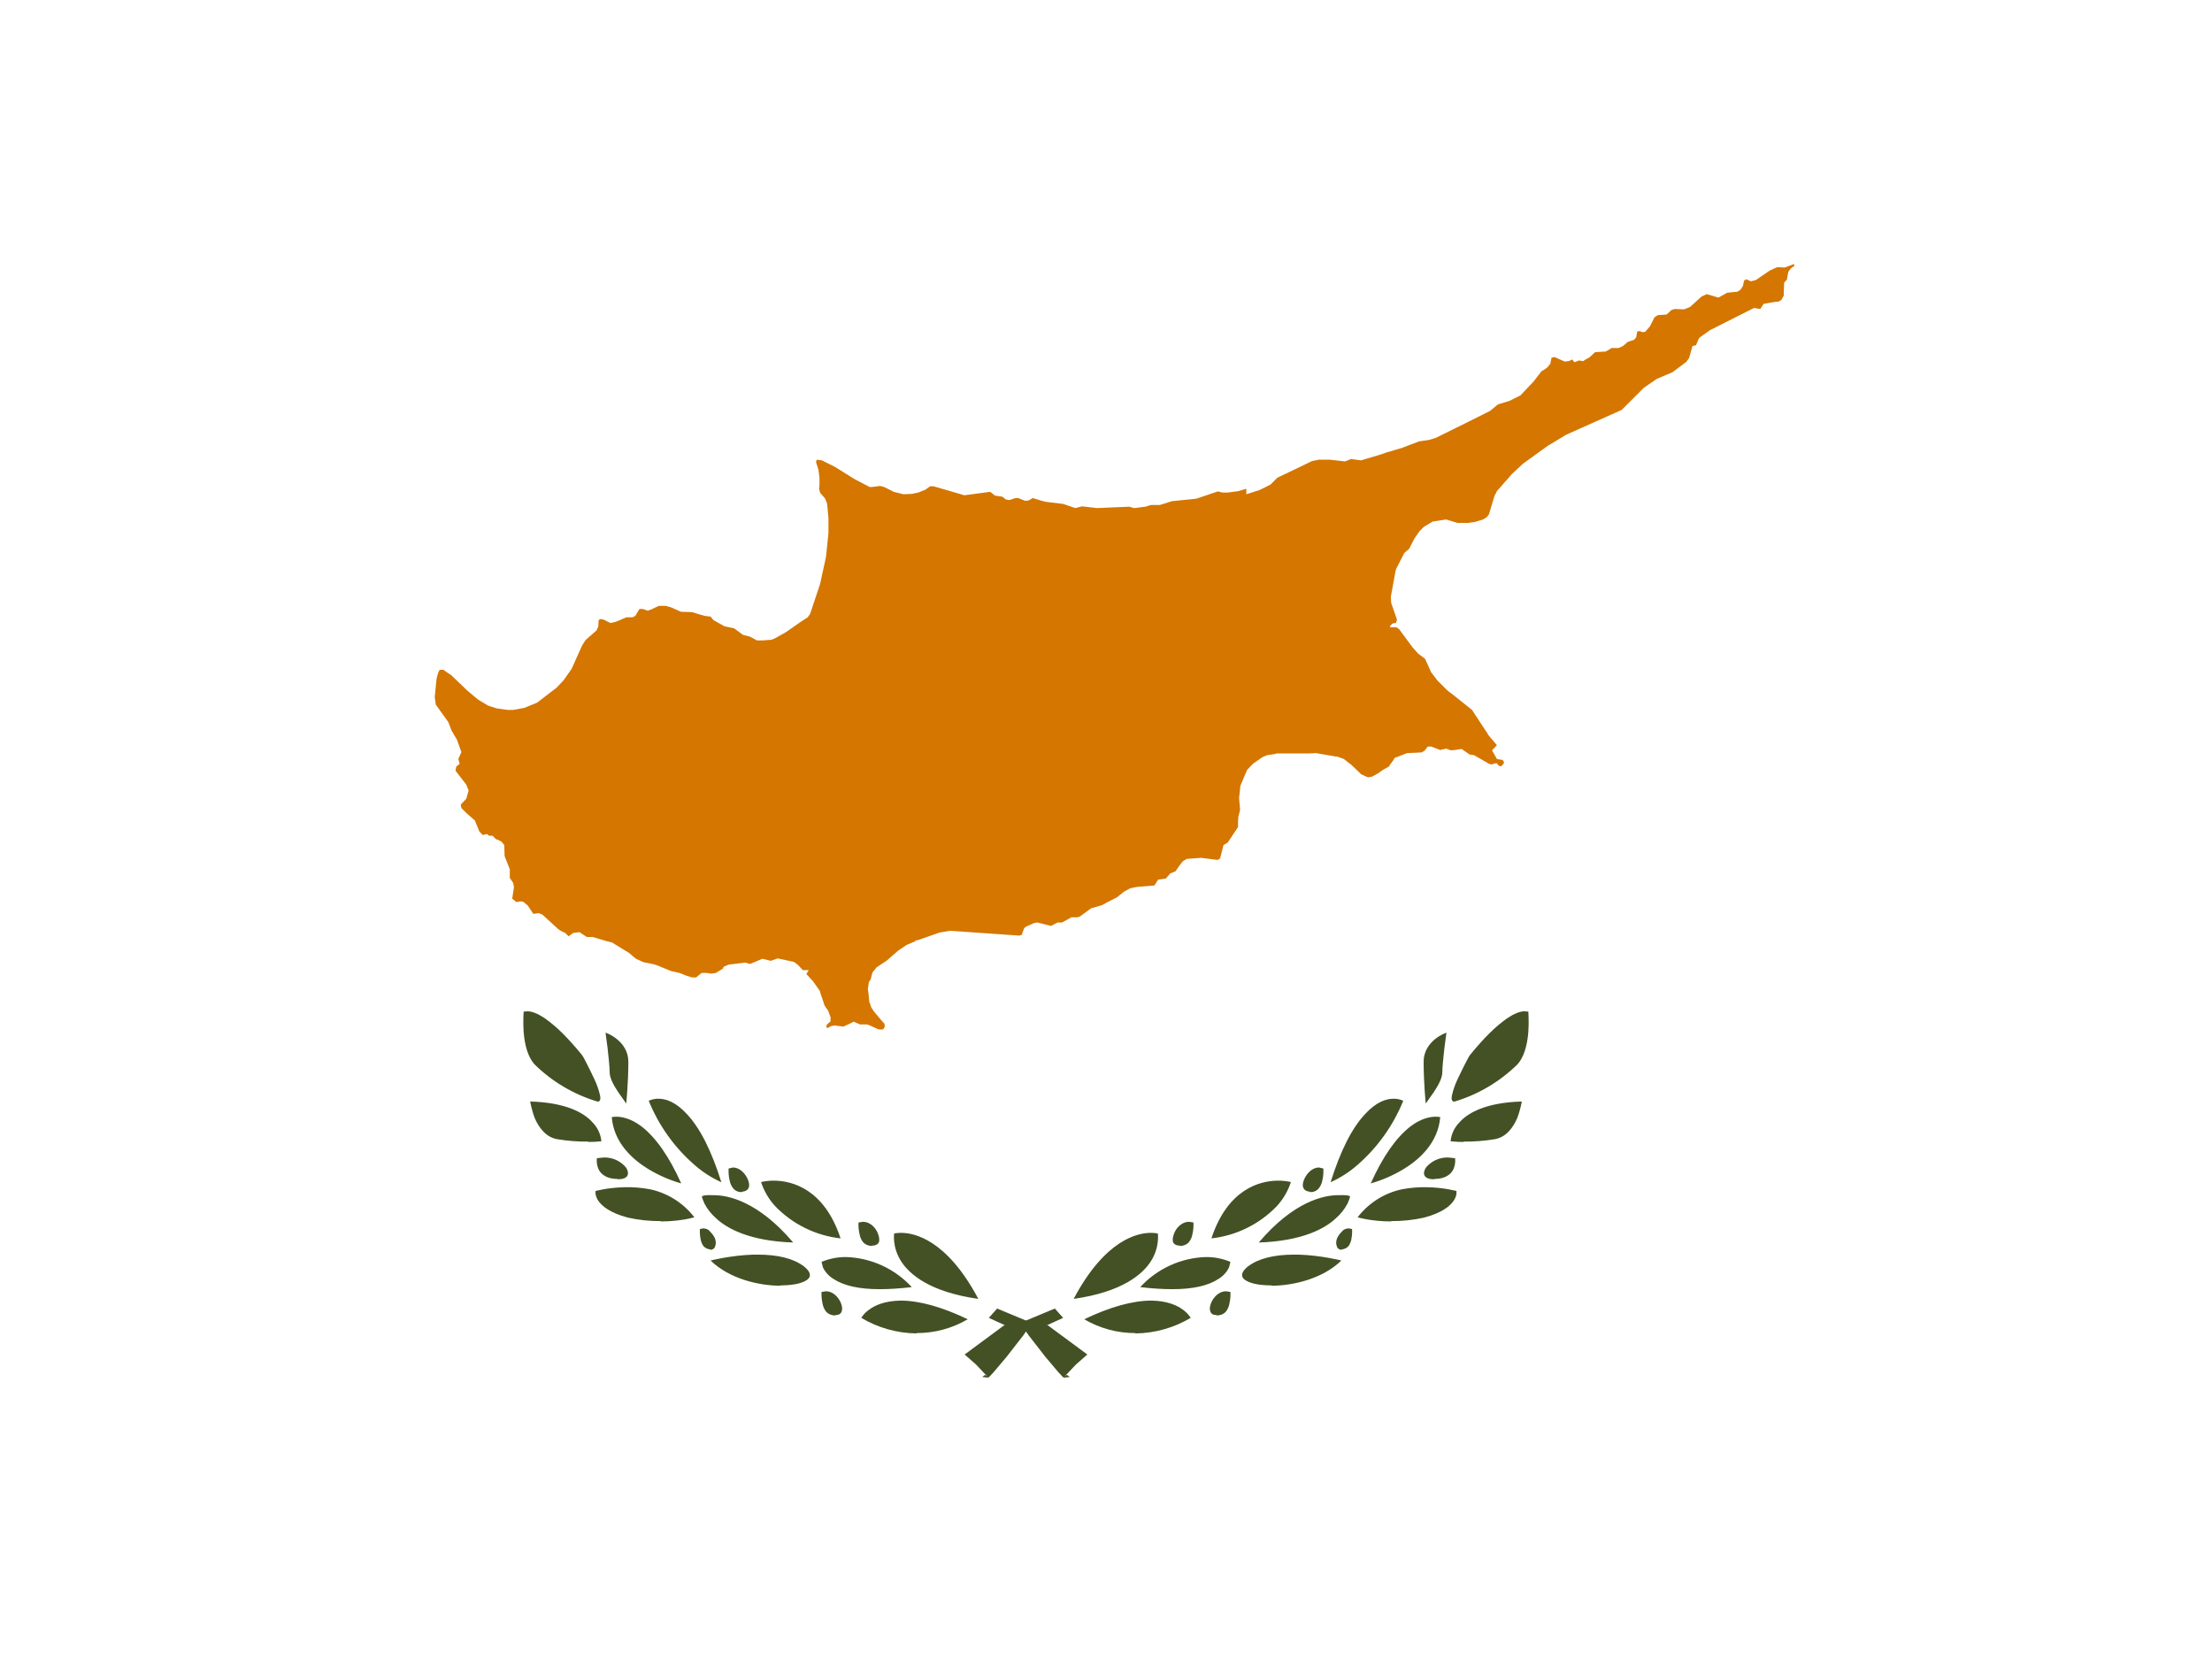
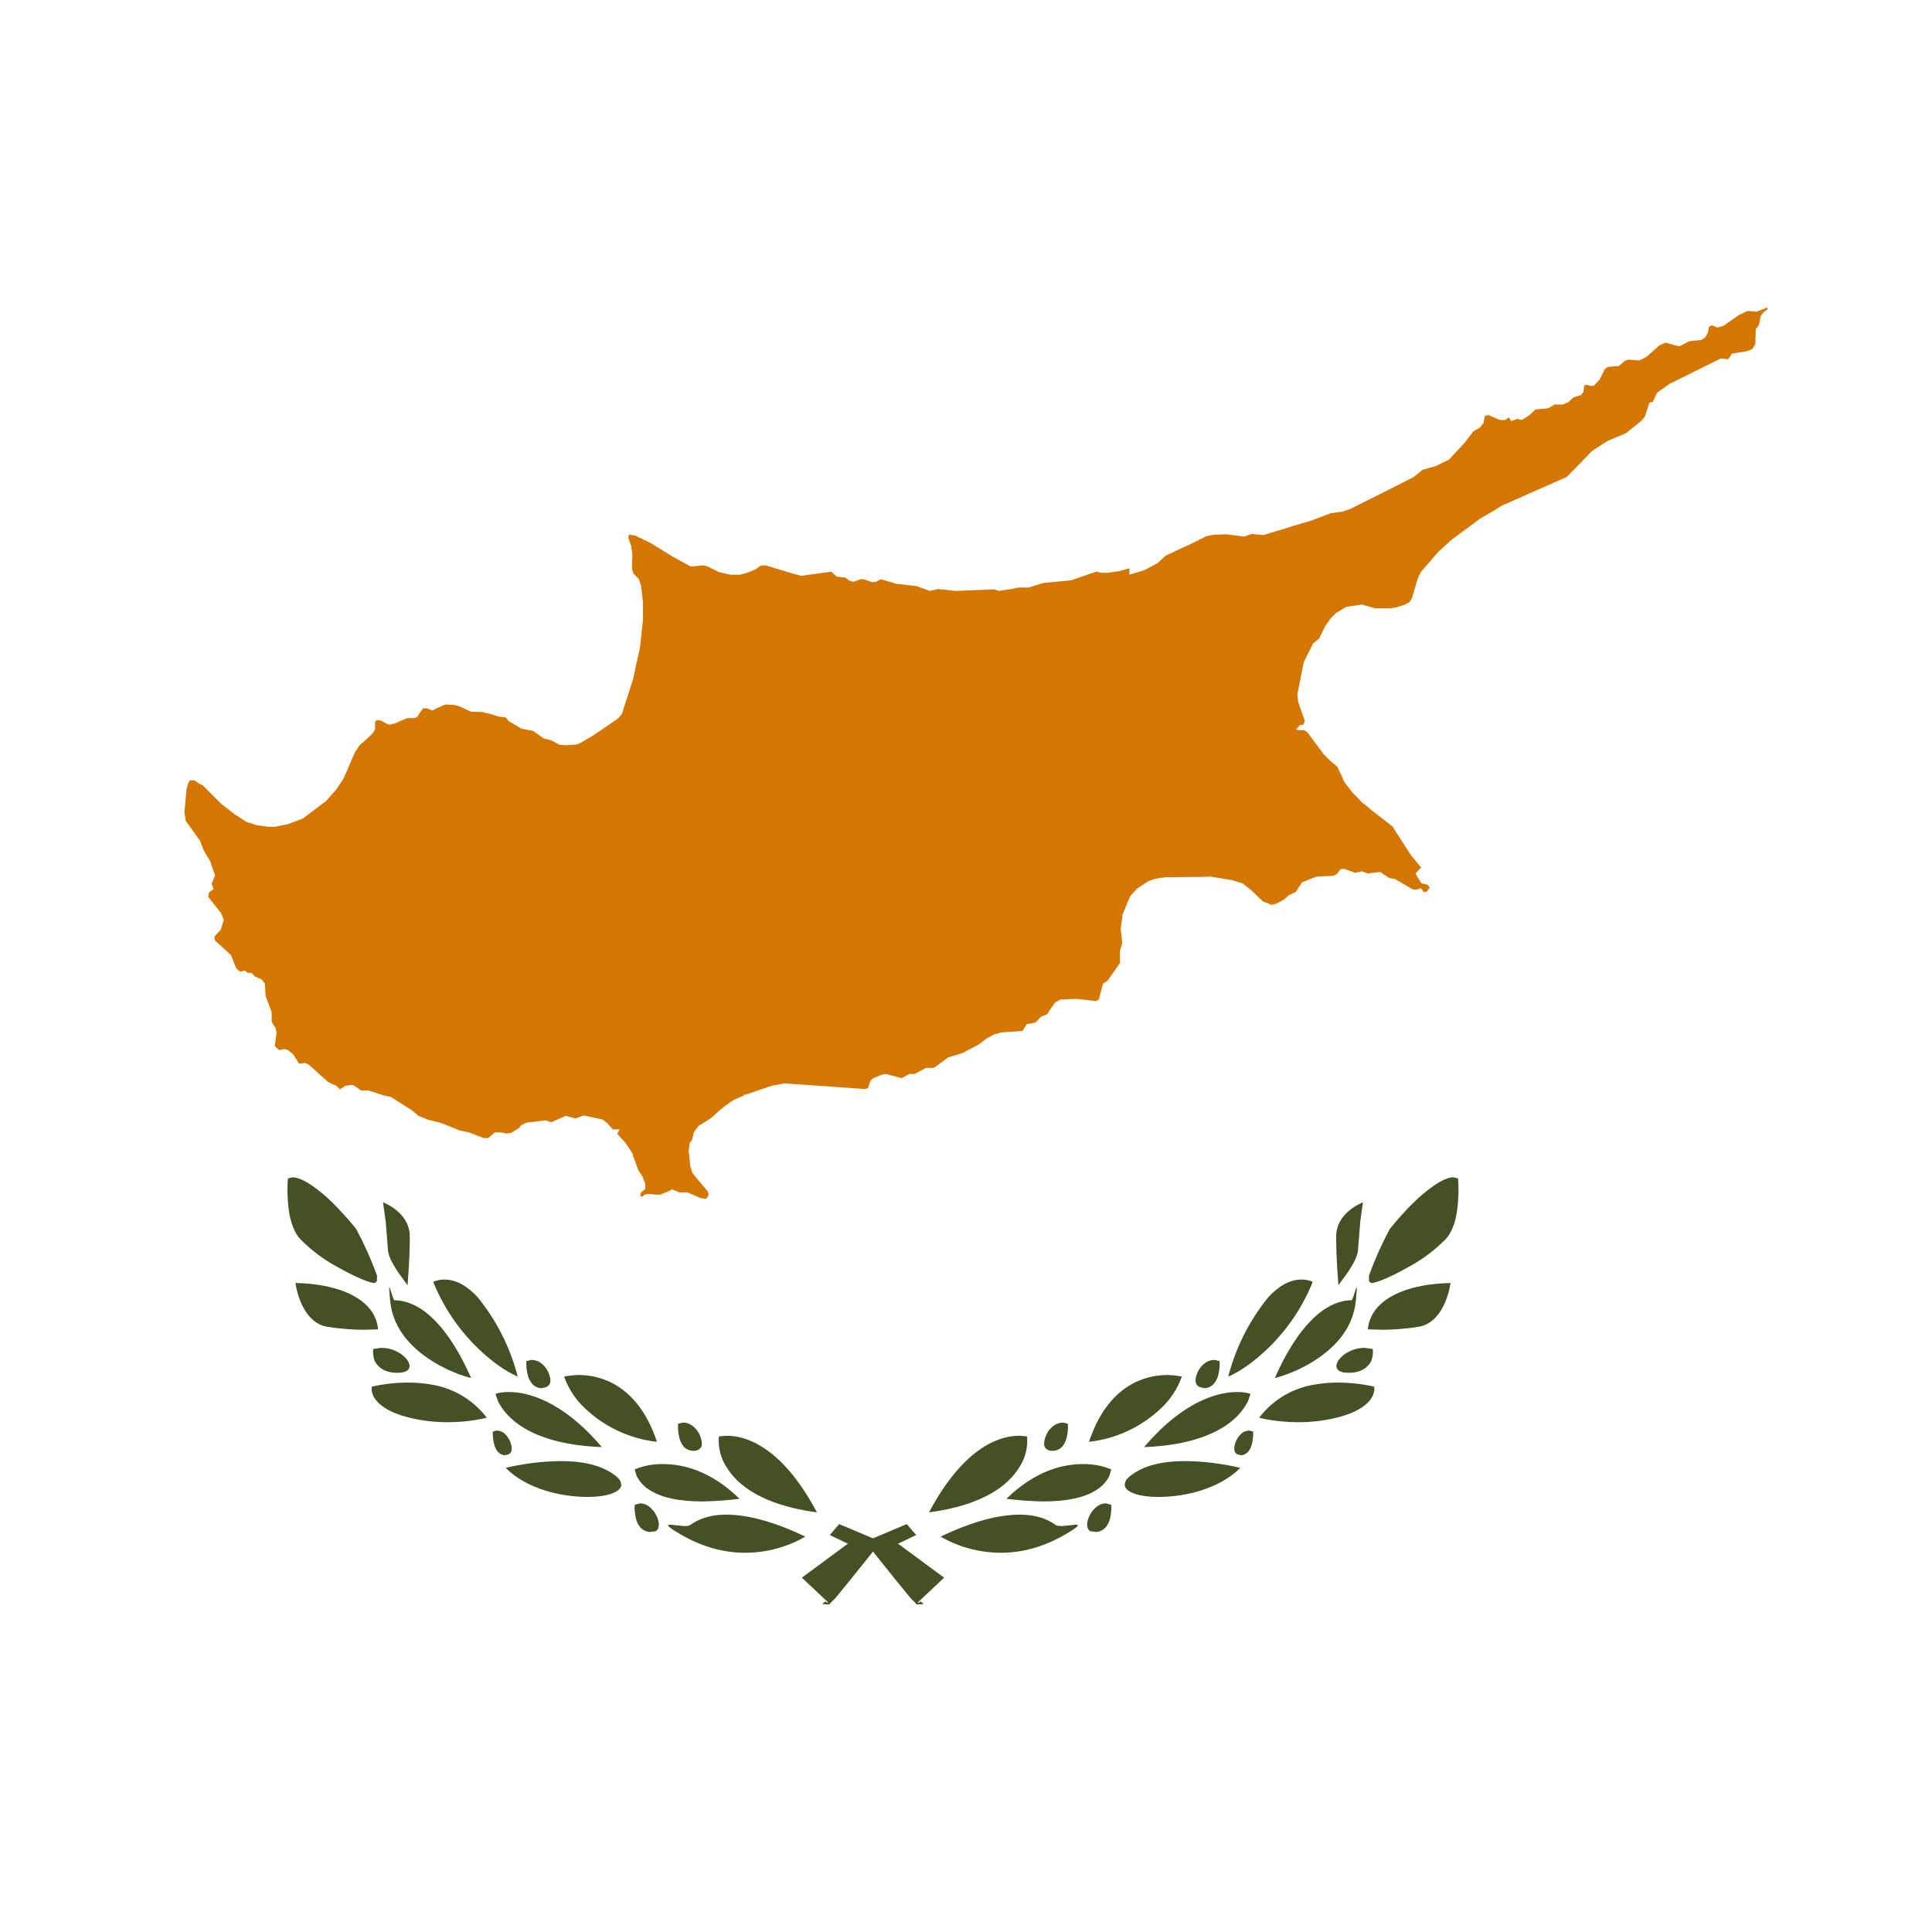
- <svg xmlns="http://www.w3.org/2000/svg" xmlns:xlink="http://www.w3.org/1999/xlink" id="flag-icons-cy" viewBox="0 0 640 480">
-   <path fill="#fff" d="M0 0h640v480H0z" />
-   <path id="cy-a" fill="#435125" d="m307.8 398.6-.2-.2h-.1l-1.3-1.4-3.8-4.5-4.9-6.3-.6-.9-6.2-1.9-4.6-2.1 2.4-2.7 8.4 3.5 6.2 1.3 11.5 8.5-3.3 2.9-3.3 3.5.7-.5.8.6zm-42.6-12.8a32 32 0 0 1-16-4.5s.7-1.3 2.3-2.4c1.6-1.2 4.4-2.5 9-2.6q8.2 0 19.5 5.4a29 29 0 0 1-14.8 4zm-23.5-5.2q-1.6 0-2.6-1a5 5 0 0 1-1.1-2.4 12 12 0 0 1-.3-3.4l1.3-.2c2 0 3.6 1.7 4.3 3.4q.6 1.5.2 2.5t-1.8 1zm41.3-4.8c-13.9-2-19.8-7-22.3-10.9-2.6-4.1-2-8-2-8s.8-.2 2-.2c3.8 0 13.2 1.9 22.3 19zm-28.5-2.8q-8.9 0-13.4-3a8 8 0 0 1-3-3.3l-.4-1.6a18 18 0 0 1 7.2-1.4 27 27 0 0 1 18.9 8.7q-5.1.6-9.3.6m-28.7-1c-6.2 0-14.8-2-20.2-7.3 0 0 5.9-1.5 12.4-1.7h1.2q8.9 0 13.4 3.4 1.5 1.2 1.7 2.2t-.8 1.7q-2.1 1.5-7.2 1.6h-.5zm-20.3-10.5a3 3 0 0 1-2-1 5 5 0 0 1-.8-2c-.3-1.4-.2-2.8-.2-2.9l1-.2q1.4.1 2 1a6 6 0 0 1 1.4 2q.4 1.3 0 2.2c0 .4-.6 1-1.3 1zm46.9-1q-1.6 0-2.6-1a5 5 0 0 1-1.1-2.4 12 12 0 0 1-.3-3.4l1.3-.2c2 0 3.7 1.7 4.3 3.4q.6 1.5.3 2.5-.5 1-2 1zm-22.8-1c-12.6-.4-19.2-4-22.4-7a15 15 0 0 1-3.4-4.3q-.7-1.6-.7-2 .2-.5 3-.4h.4c4.2 0 12.9 1.8 23 13.7zm13.6-1.2a31 31 0 0 1-18.9-9.3 19 19 0 0 1-4.1-7s1.2-.3 3-.4h1c5 .1 14.3 2.4 19 16.7m-52-5a42 42 0 0 1-9.5-1c-5.3-1.4-7.6-3.4-8.6-4.9a5 5 0 0 1-.8-2v-.8s3.5-1 8.4-1.1a35 35 0 0 1 7.4.6 22 22 0 0 1 12.8 8.1s-4 1.2-9.7 1.2zm23.5-8.4a3 3 0 0 1-2.5-1 5 5 0 0 1-1.1-2.4c-.4-1.6-.3-3.2-.3-3.4l1.2-.3h.1c2 0 3.6 1.8 4.3 3.5q.6 1.5.2 2.4-.5 1-1.9 1.1zm-17.6-2.5a39 39 0 0 1-9.6-4.2c-4.4-2.7-9.9-7.5-10.5-15l1-.1h.3c1.3 0 4 .3 7.3 2.8q6.3 4.9 11.5 16.5m11.5-.4a31 31 0 0 1-7.6-4.9 49 49 0 0 1-13.3-18.6s.9-.5 2.3-.6h.6c2 0 4.9.9 8.1 4.4q5.7 6 10 19.7zm-29.9-.9c-3.9 0-5.2-2-5.6-3a6 6 0 0 1-.4-3l2-.2a8 8 0 0 1 6.5 3c.2.4.8 1.4.3 2.3q-.6 1-2.8 1zm-8.5-10.8a51 51 0 0 1-9-.7c-3.4-.6-5.3-3.5-6.4-5.9-1-2.5-1.4-5-1.4-5 10.6.3 15.7 3.4 18 6a9 9 0 0 1 2.6 5.5s-1.6.2-3.8.2zm11-11-2.4-3.4c-1.3-2-2.4-4-2.4-5.6 0-1.7-.4-5-.6-7l-.6-4.5c.3 0 6.6 2.4 6.6 8.4s-.6 12-.6 12zm-8.2-.6h-.2a44 44 0 0 1-18.2-10.8q-2.6-3-3.1-9.4c-.2-3 0-5.5 0-5.8l1.1-.1q2 0 5 2a40 40 0 0 1 5.2 4.4c3.2 3.2 5.7 6.4 5.7 6.4.3.4 2 3.7 3.5 6.9a22 22 0 0 1 1.6 4.6q.2.9 0 1.4l-.3.4h-.4z" />
-   <use xlink:href="#cy-a" width="100%" height="100%" transform="matrix(-1 0 0 1 593.7 0)" />
-   <path fill="#d47600" d="m519 76.4-1.8.7-.8.3-2.2-.1-2.2 1-3.8 2.6-.1.1-1.5.4-1.3-.6-.7.4-.3 1.5-.7 1.1-.9.6-3 .3-2.5 1.4-3.4-1-1.5.7-3.3 3-1.7.7h-.5l-2.3-.1-.9.3-1.4 1.3-2.6.2-.9.6-1.3 2.6L476 96l-.8.1-.8-.3-.7.1-.3 1.7-.6.7-1.8.6-1.4 1.2-1.3.6h-2l-1.7 1-3.1.2-1.3 1.2-.3.3-.6.3-1 .6-.2.2-1.2-.2-1.4.5-.6-.8-1 .5-1.2.1-1.6-.7-1.3-.6-.9.2-.3 1.5v.2l-1 1.2-1.7 1.1-.2.3-2 2.6-3.8 4-3.2 1.6-3.3 1-2.3 1.9-6 3-9.7 4.8-2 .6-2.8.4-5 1.9-4.4 1.3-.3.1-.8.3-6.3 1.9-2.9-.4-1.7.7-4.5-.5h-3.1l-2 .4-3.7 1.8-6.3 3-2 2-3.2 1.6-3.8 1.2v-1.6l-1.3.4-1 .3-3 .4h-1.7l-1.1-.3h-.2l-6.2 2.1-7 .7-3.5 1.1H333l-1.6.5-3.2.4-1.2-.3-.2-.1-9.4.4-4.3-.5-2 .5-3.5-1.2-5-.6-1.2-.3-2.6-.8-1.2.7-1 .1-2-.8h-.8l-1.8.6-1-.2-1-.8-2.1-.3-1.4-1.1-7.5 1-2-.6-6.9-2h-1l-1.4 1-2 .8-1.9.4-2.4.1-2.8-.7-2.8-1.4-1.1-.3-2.4.3h-.7l-4.4-2.3-5.6-3.5-3.8-1.9-1.5-.2-.2.7.7 2.2.3 2.3v2l-.1 1.3.3 1.1 1.4 1.6.6 1.5.4 4.2v4.3l-.7 6.8-.2 1-.8 3.6-.7 3.3-2.9 8.7-.7 1-2 1.3-4.3 3-3.2 1.8-1 .4-2.6.2H219l-2-1.1-2-.5-2.6-1.9-2.8-.6-3.2-1.8-.8-1-1.7-.2-2.4-.7-.9-.3-.6-.1-3-.1-2.9-1.3-1.5-.4h-2l-2.1 1-1.1.4-1.4-.5h-1l-1 1.7-.2.3-.8.4h-1.7l-.8.3-1.1.5-1 .4-.5.2h-.3l-.5.2h-.6l-1.2-.6-.6-.3-1-.2-.5.3-.1 1.9-.5 1.1-1.6 1.4-1.6 1.4-1 1.6-3 6.7-1.9 2.7-.5.7-2 2.1-1.7 1.3-3.9 3-3.7 1.5-3.2.6h-1.6l-3-.4-2.6-.8-3-1.8-3.1-2.6-4.7-4.5-.6-.4-.2-.1-1.4-1h-1.1l-.4.8-.3 1-.2.9-.5 5v.3l.3 2.1 3.6 5 1 2.6.2.3.7 1.2.6 1 1.3 3.6-.9 2 .4 1.4-1 .8-.2 1.2 3.1 4 .7 1.7-.7 2.4-1.3 1.4-.3.3.2 1 1.4 1.4 2.5 2.2 1.3 3.2 1 1 1.2-.3.6.5h1l1 1 .6.2 1 .5.8 1 .1 3.2 1.5 3.8v2.5l1 1.5.2 1.2-.5 3.3 1.2 1 1.2-.2.8.1 1.3 1.1 1.6 2.4 1.6-.2 1 .4 4.7 4.3 1 .6.9.4 1 1 1.4-1h.2l1.6-.2.7.5 1.4.9h1.7l4 1.2 1.6.4 3.4 2.1 1.5.9.8.7 1.2 1 2.2 1 2 .4 1 .2.9.3 4.2 1.7 2.3.5 2 .8 1.6.5h1.2l1.6-1.3h1.5l1.3.2 1.3-.2 2-1.2.3-.6 1.4-.6 4.8-.6 1.4.4 3.6-1.5 2.4.6 2-.7 4.7 1 1.2.9 1.4 1.5h1.7l-.7 1.1 2 2.2 1.9 2.7.1.4 1.3 3.9 1 1.4.7 1.9v1.2l-1 .9-.2.4v.2l.2.5.4-.2.7-.4 1-.2 1.6.2 1.1.1 1.7-.8 1.2-.6 1.8.8h2l.9.3 2.4 1.1 1.2.1.4-.3.3-.6-.1-.8-1-1.1-2-2.4-.8-1.2-.6-1.7-.2-2.2-.2-1.5.3-2 .5-.7.4-1.6.1-.4 1.2-1.5 3-2 3.2-2.8 2.5-1.7 2.6-1.1v-.3l.4.1 6.6-2.3 3-.5 20 1.4.7-.2.7-1.9.3-.3.3-.2 2.2-1 1-.2 2.8.7 1.2.3 1.9-1h1.3l2.7-1.5h1.7l.7-.2 3.3-2.4 3.1-.9.8-.4.3-.2 3.3-1.7 2-1.6 1.8-1 2-.4 5-.4 1.1-1.7 2.2-.3 1.3-1.5 1.5-.6 1.1-1.6 1-1.3 1.2-.7 4.1-.3 4.8.6.7-.4 1-3.9 1.2-.7 3-4.5v-1.6l.1-1.4.5-2-.3-3.4.4-3.6 1.9-4.5 1.7-1.8 2.7-1.9 1.4-.6 2-.3h.2l.5-.2h9.2l2.3-.1 5.7 1h.4l1.9.7 2.2 1.7 2.4 2.3.4.4 1.5.7.5.2 1.2-.2 1.8-1 1.4-1 1.8-1v-.2l1.1-1.5.4-.7 3.6-1.4 4.2-.2.5-.3h.2l1.1-1.4h1l2.6 1 1.7-.4 1.4.5 1.1-.1 2-.3 2.3 1.6 1.3.2 4.5 2.6h.4l.2.1.5-.2.8-.2h.1l.1.1.6.7.7.1.8-1-.3-.6-.1-.2-1.7-.3-1.4-2.5 1.4-1.5-2.2-2.6-.4-.5v-.1l-.8-1.2-3.8-5.8-5-4-1.7-1.3-.6-.5-2.7-2.7-1.9-2.5-.2-.5-.4-.9-1.1-2.4-2-1.5-1.6-1.8-3.4-4.6-.5-.7-.8-.5h-1.7l-.1-.2h-.1v-.1l.8-.8 1-.2.3-.9-1.7-4.9v-.2l-.1-1.5 1.3-7.1.2-.9 2.4-4.7 1.4-1.2 1.6-3.1 1.4-2 1.3-1.3.2-.1 2.3-1.4 2-.3 1.9-.3 3.3 1h3l.7-.1 1.4-.2 2.3-.7 1.1-.7.6-.8 1.2-4 .4-1.3.7-1.4 4.3-4.9 3.2-3 7.2-5.2 3.5-2.1 1.8-1.1 16.1-7.2 4.2-4.2 2.2-2.2 3.8-2.6 4.5-1.9 4-3 .8-1.1 1-3.5 1-.2.7-1.7.3-.5 3.1-2.2.4-.2 12.3-6.2 1.8.3 1-1.5 3.5-.6h.7l.9-.5.7-1.3v-.3l.1-3.4.8-.9.4-2.2.4-.6.4-.5 1-.7z" />
+ <svg xmlns="http://www.w3.org/2000/svg" xmlns:xlink="http://www.w3.org/1999/xlink" id="flag-icons-cy" viewBox="0 0 512 512">
+   <path fill="#fff" d="M0 0h512v512H0z" />
+   <path id="cy-a" fill="#435125" d="m243 425.2-.3-.2v-.1l-1.4-1.4-4-4.9-5.3-6.6-.7-.9-6.6-2-4.8-2.3 2.5-2.9 9 3.8 6.6 1.4 12.2 9-6.8 6.4-.2.4.8-.5.8.7-1.7.1zm-45.5-13.7q-8.7 0-17-4.8c-8.3-4.8.8-1.3 2.5-2.6 1.6-1.2 4.6-2.7 9.5-2.7q8.7 0 20.9 5.8c-.3.2-6.7 4.3-15.9 4.3m-25-5.5q-1.6 0-2.8-1.2a6 6 0 0 1-1.2-2.5 13 13 0 0 1-.3-3.5l1.4-.4c2.2 0 3.9 2 4.6 3.8q.6 1.5.3 2.6c-.3 1.1-1.1 1.1-2 1.1zm44-5.2c-14.8-2-21-7.4-23.7-11.6a13 13 0 0 1-2.3-8.5s1-.2 2.3-.2c4 0 14 2 23.7 20.3m-30.3-2.9q-9.6 0-14.3-3.2a9 9 0 0 1-3.2-3.6l-.5-1.7a19 19 0 0 1 7.6-1.4c5 0 12.4 1.6 20.2 9.2a92 92 0 0 1-9.8.7m-30.6-1.2c-6.7 0-15.9-2-21.6-7.7a67 67 0 0 1 14.5-1.8q9.4 0 14.2 3.6 1.8 1.2 1.9 2.4.2 1-.9 1.8-2.2 1.6-7.6 1.7zm-21.7-11a3 3 0 0 1-2-1 5 5 0 0 1-1-2.2c-.4-1.6-.3-3.1-.3-3.1l1-.3q1.5.1 2.3 1a6 6 0 0 1 1.4 2.2q.5 1.4.2 2.3t-1.6 1zm50-1.2q-1.6 0-2.7-1.1a6 6 0 0 1-1.2-2.5 13 13 0 0 1-.3-3.6l1.3-.3c2.2 0 4 1.9 4.6 3.7q.6 1.6.3 2.6-.5 1.1-2 1.2m-24.4-1c-13.4-.5-20.4-4.3-23.8-7.4a16 16 0 0 1-3.7-4.7l-.7-2s1.2-.5 3.3-.5h.3c4.5 0 13.8 1.9 24.6 14.6m14.6-1.4a33 33 0 0 1-20.1-9.9 21 21 0 0 1-4.5-7.4s1.4-.3 3.4-.4h.9c5.4.1 15.3 2.6 20.3 17.7m-55.4-5.2q-5.4 0-10.2-1.2c-5.7-1.4-8.1-3.5-9.2-5.1a5 5 0 0 1-.8-2.2v-.9s3.7-1 8.9-1.1a37 37 0 0 1 7.9.7 23 23 0 0 1 13.7 8.6s-4.3 1.2-10.3 1.2m25-9q-1.6 0-2.7-1.2a6 6 0 0 1-1.2-2.5 12 12 0 0 1-.3-3.5l1.3-.3h.1c2.2 0 3.9 1.8 4.6 3.7q.6 1.5.2 2.6-.5 1-2 1.1zm-18.8-2.7c-.1 0-5.1-1.2-10.2-4.4-4.8-3-10.5-8-11.3-16s.5-.2 1.2-.2h.2c1.4 0 4.3.4 7.8 3q6.8 5.2 12.3 17.7zm12.3-.4s-3.6-1.4-8-5.2a51 51 0 0 1-14.4-19.9s1-.5 2.5-.6h.7c2 0 5.1.9 8.6 4.7a55 55 0 0 1 10.6 21m-32-1c-4 0-5.4-2.2-5.9-3.1a7 7 0 0 1-.4-3.2l2-.3h.2c3.2 0 5.8 1.7 6.9 3.3.2.3.9 1.5.3 2.3q-.6 1-3 1zm-9-11.4c-2.3 0-5.8-.2-9.5-.8s-5.8-3.8-6.9-6.3a20 20 0 0 1-1.5-5.3c11.3.3 16.7 3.6 19.2 6.3a10 10 0 0 1 2.7 6zm11.8-11.8-2.6-3.6c-1.4-2.1-2.6-4.3-2.6-6l-.6-7.4-.7-5c.3.2 7.1 2.7 7.1 9.1s-.6 12.8-.6 12.9m-8.8-.6h-.3c-2-.4-5.5-2-9.4-4.2a41 41 0 0 1-10-7.5q-2.8-3.2-3.2-10a37 37 0 0 1 0-6l1.2-.3q2 0 5.2 2.2a42 42 0 0 1 5.6 4.7 85 85 0 0 1 6.1 6.8 94 94 0 0 1 5.5 12.3v1.5l-.4.4z" />
+   <use xlink:href="#cy-a" width="100%" height="100%" transform="matrix(-1 0 0 1 462.7 0)" />
+   <path fill="#d47600" d="m468.3 81.5-2 .8-.8.3-2.4-.2-2.3 1.1-4 2.8-.2.1-1.5.4-1.4-.6-.8.4-.3 1.6-.7 1.2-1 .7-3.2.3-2.7 1.4-3.6-1-1.6.7-3.5 3.1-1.8.9h-.6l-2.4-.2-1 .4L429 97l-2.8.2-.9.6-1.4 2.8-1.5 1.6-.8.1-1-.3-.7.1-.3 1.8-.6.8-2 .6-1.4 1.3-1.4.6H412l-1.7 1-3.4.3-1.3 1.3-.4.3-.6.4-1 .6-.3.2-1.3-.3-1.5.6-.6-1-1 .7h-1.4l-1.7-.7-1.3-.6-1 .2-.3 1.6v.2l-1 1.3-1.9 1.1-.2.4-2.1 2.7-4 4.3-3.5 1.7-3.5 1-2.5 2-6.5 3.3-10.2 5.1-2.1.7-3 .4-5.3 2-4.8 1.4-.3.1-.9.3-6.6 2-3.1-.3-1.9.7-4.8-.6-3.3.1-2 .4-4 2-6.7 3.1-2.2 2-3.5 1.9-4 1.2v-1.7l-1.4.4-1 .3-3.3.5h-1.8l-1.1-.3h-.2l-6.7 2.3-7.4.7-3.7 1.2h-2.8l-1.8.4-3.4.5-1.2-.4h-.3l-10 .4-4.6-.5-2.2.5-3.6-1.3-5.4-.6-1.2-.4-2.8-.8-1.3.7-1 .1-2.2-.8h-.9l-1.8.7-1.1-.3-1-.8-2.4-.3-1.4-1.3-8 1.1-2.2-.6-7.3-2.2-1.2.1-1.4 1-2.2.9-1.9.5h-2.6l-3-.7-3-1.5-1.2-.3-2.5.3h-.8l-4.6-2.5-6-3.7-4.1-2-1.6-.2-.2.7.8 2.4.3 2.4-.1 2.1v1.4l.3 1.2 1.5 1.6.6 1.7.5 4.5v4.6l-.8 7.3-.2 1-.9 3.9-.7 3.4-3 9.3-.9 1.1-2 1.4-4.7 3.2-3.4 2-1 .4-2.8.2-1.7-.1-2.2-1.2-2-.5-2.8-2-3.1-.6-3.4-2-.8-1-1.9-.2-2.5-.8-1-.2-.6-.2-3.2-.1-3-1.4-1.6-.4-2.2-.1-2.3 1-1.1.6-1.5-.6h-1l-1.3 1.9-.1.3-.8.4H108l-.8.3-1.2.5-1 .5-.5.2h-.4l-.5.2h-.7l-1.2-.6-.6-.4-1.1-.2-.6.4v2l-.6 1.1L97 196l-1.7 1.5-1.2 1.8-3.1 7.1-2 3-.6.6-2 2.3-1.9 1.4-4.2 3.2-4 1.5-3.4.7h-1.6l-3.2-.4-2.8-.9-3.1-2-3.5-2.7-4.9-4.9-.7-.4H53l-1.5-1h-1.2l-.4.7-.3 1-.2 1-.5 5.5v.3l.3 2.2 3.8 5.3 1.1 2.8.2.3.8 1.3.6 1L57 232l-.9 2.2.5 1.4-1.2.9-.2 1.2 3.4 4.3.7 1.8-.8 2.6-1.3 1.4-.4.4.2 1.1 1.6 1.4 2.6 2.4 1.4 3.5 1 .9 1.3-.3.7.6h1l1 1 .7.3 1.1.5.8 1.1.2 3.3 1.6 4.2v2.6l1 1.6.3 1.3-.5 3.5 1.2 1.1 1.3-.3.9.2 1.4 1.1 1.7 2.6 1.6-.2 1 .5 5 4.5 1.2.6 1 .4 1 1 1.5-1h.2l1.7-.2.8.5 1.4 1h2l4 1.3 1.9.4 3.6 2.3 1.6 1 .9.7 1.2 1 2.4 1 2 .5 1.2.3.9.3 4.5 1.8 2.4.5 2.3.9 1.6.6h1.2l1.7-1.5h1.7l1.4.3 1.3-.2 2.1-1.3.5-.7 1.5-.7 5-.6 1.5.5 3.8-1.7 2.6.7 2.2-.8 5 1.1 1.3 1 1.4 1.6h1.8l-.6 1.2 2.1 2.3 2 3v.3l1.5 4.1 1 1.5.8 2v1.4l-1.1.9-.2.5v.2l.2.5.4-.2.8-.5 1-.1 1.8.2h1.1l1.9-.8 1.2-.6 2 .8h2.1l.9.4 2.6 1.1 1.3.2.5-.4.3-.7-.2-.8-1-1.2-2.1-2.5-1-1.3-.6-1.8-.2-2.4-.2-1.6.3-2.1.6-.8.4-1.7.1-.4 1.2-1.6 3.2-2 3.4-3 2.7-1.9 2.8-1.2v-.3l.4.1 7-2.4h.2l3.1-.6 21.3 1.5.8-.2.7-2 .4-.4.2-.2 2.4-1 1-.2 3 .8 1.3.3 2-1.1h1.4l3-1.6h1.8l.6-.2 3.5-2.6 3.4-1 1-.4.2-.2 3.5-1.8 2.2-1.7 1.9-1 2-.5 5.5-.4 1.1-1.8 2.3-.4 1.5-1.6 1.6-.6 1.1-1.7 1-1.4 1.4-.8 4.3-.2 5.2.6.7-.4 1.1-4.2 1.2-.8 3.3-4.7V252l.6-2.1-.4-3.8.5-3.8 2-4.8 1.8-2 2.9-1.9 1.5-.6 2-.4h.4l.5-.1 7.2-.1h2.6l2.4-.1 6 1 .5.2 2 .6 2.4 1.9 2.5 2.4.5.5 1.6.6.5.3 1.4-.3 1.9-1 1.4-1.2 2-1v-.1l1.1-1.7.5-.7 3.8-1.5 4.5-.2.5-.3.3-.1 1.1-1.4h1.1l2.7 1 1.9-.4 1.5.6 1.1-.2 2.2-.2 2.4 1.6 1.4.2 4.8 2.8h.4l.2.1.6-.1.9-.3.2.1.5.8.8.1.9-1.2-.4-.5-.1-.2-1.7-.4-1.6-2.6 1.5-1.6-2.3-2.8-.4-.5-.1-.2-.8-1.2-4-6.2-5.4-4.2-1.8-1.5-.7-.5-2.8-2.9-2-2.6-.3-.6-.4-1-1.2-2.5-2-1.7-1.8-1.8v-.1l-3.6-4.8-.6-.8-.8-.5h-1.8l-.2-.2v-.1l.8-1 1-.2.4-.9-1.8-5.2v-.2l-.2-1.6 1.5-7.6.2-1 2.5-5 1.6-1.3 1.6-3.3 1.5-2.1 1.4-1.4.2-.1 2.5-1.5 2.1-.3 2-.3 3.5 1h4l1.5-.2 2.5-.8 1.2-.7.6-1 1.2-4.2.5-1.4.7-1.4 4.6-5.3 3.4-3.1 7.7-5.7 3.8-2.2 1.9-1.2 17.2-7.6 4.4-4.5 2.3-2.4 4.2-2.7 4.8-2 4.1-3.3.9-1.1 1.2-3.7.9-.2.9-1.9.2-.5 3.4-2.4.4-.2L456 95l2 .2 1-1.5 3.8-.6.6-.2 1-.4.8-1.4v-.3l.1-3.6.8-1 .5-2.4.4-.6.4-.5 1.1-.8z" />
</svg>
